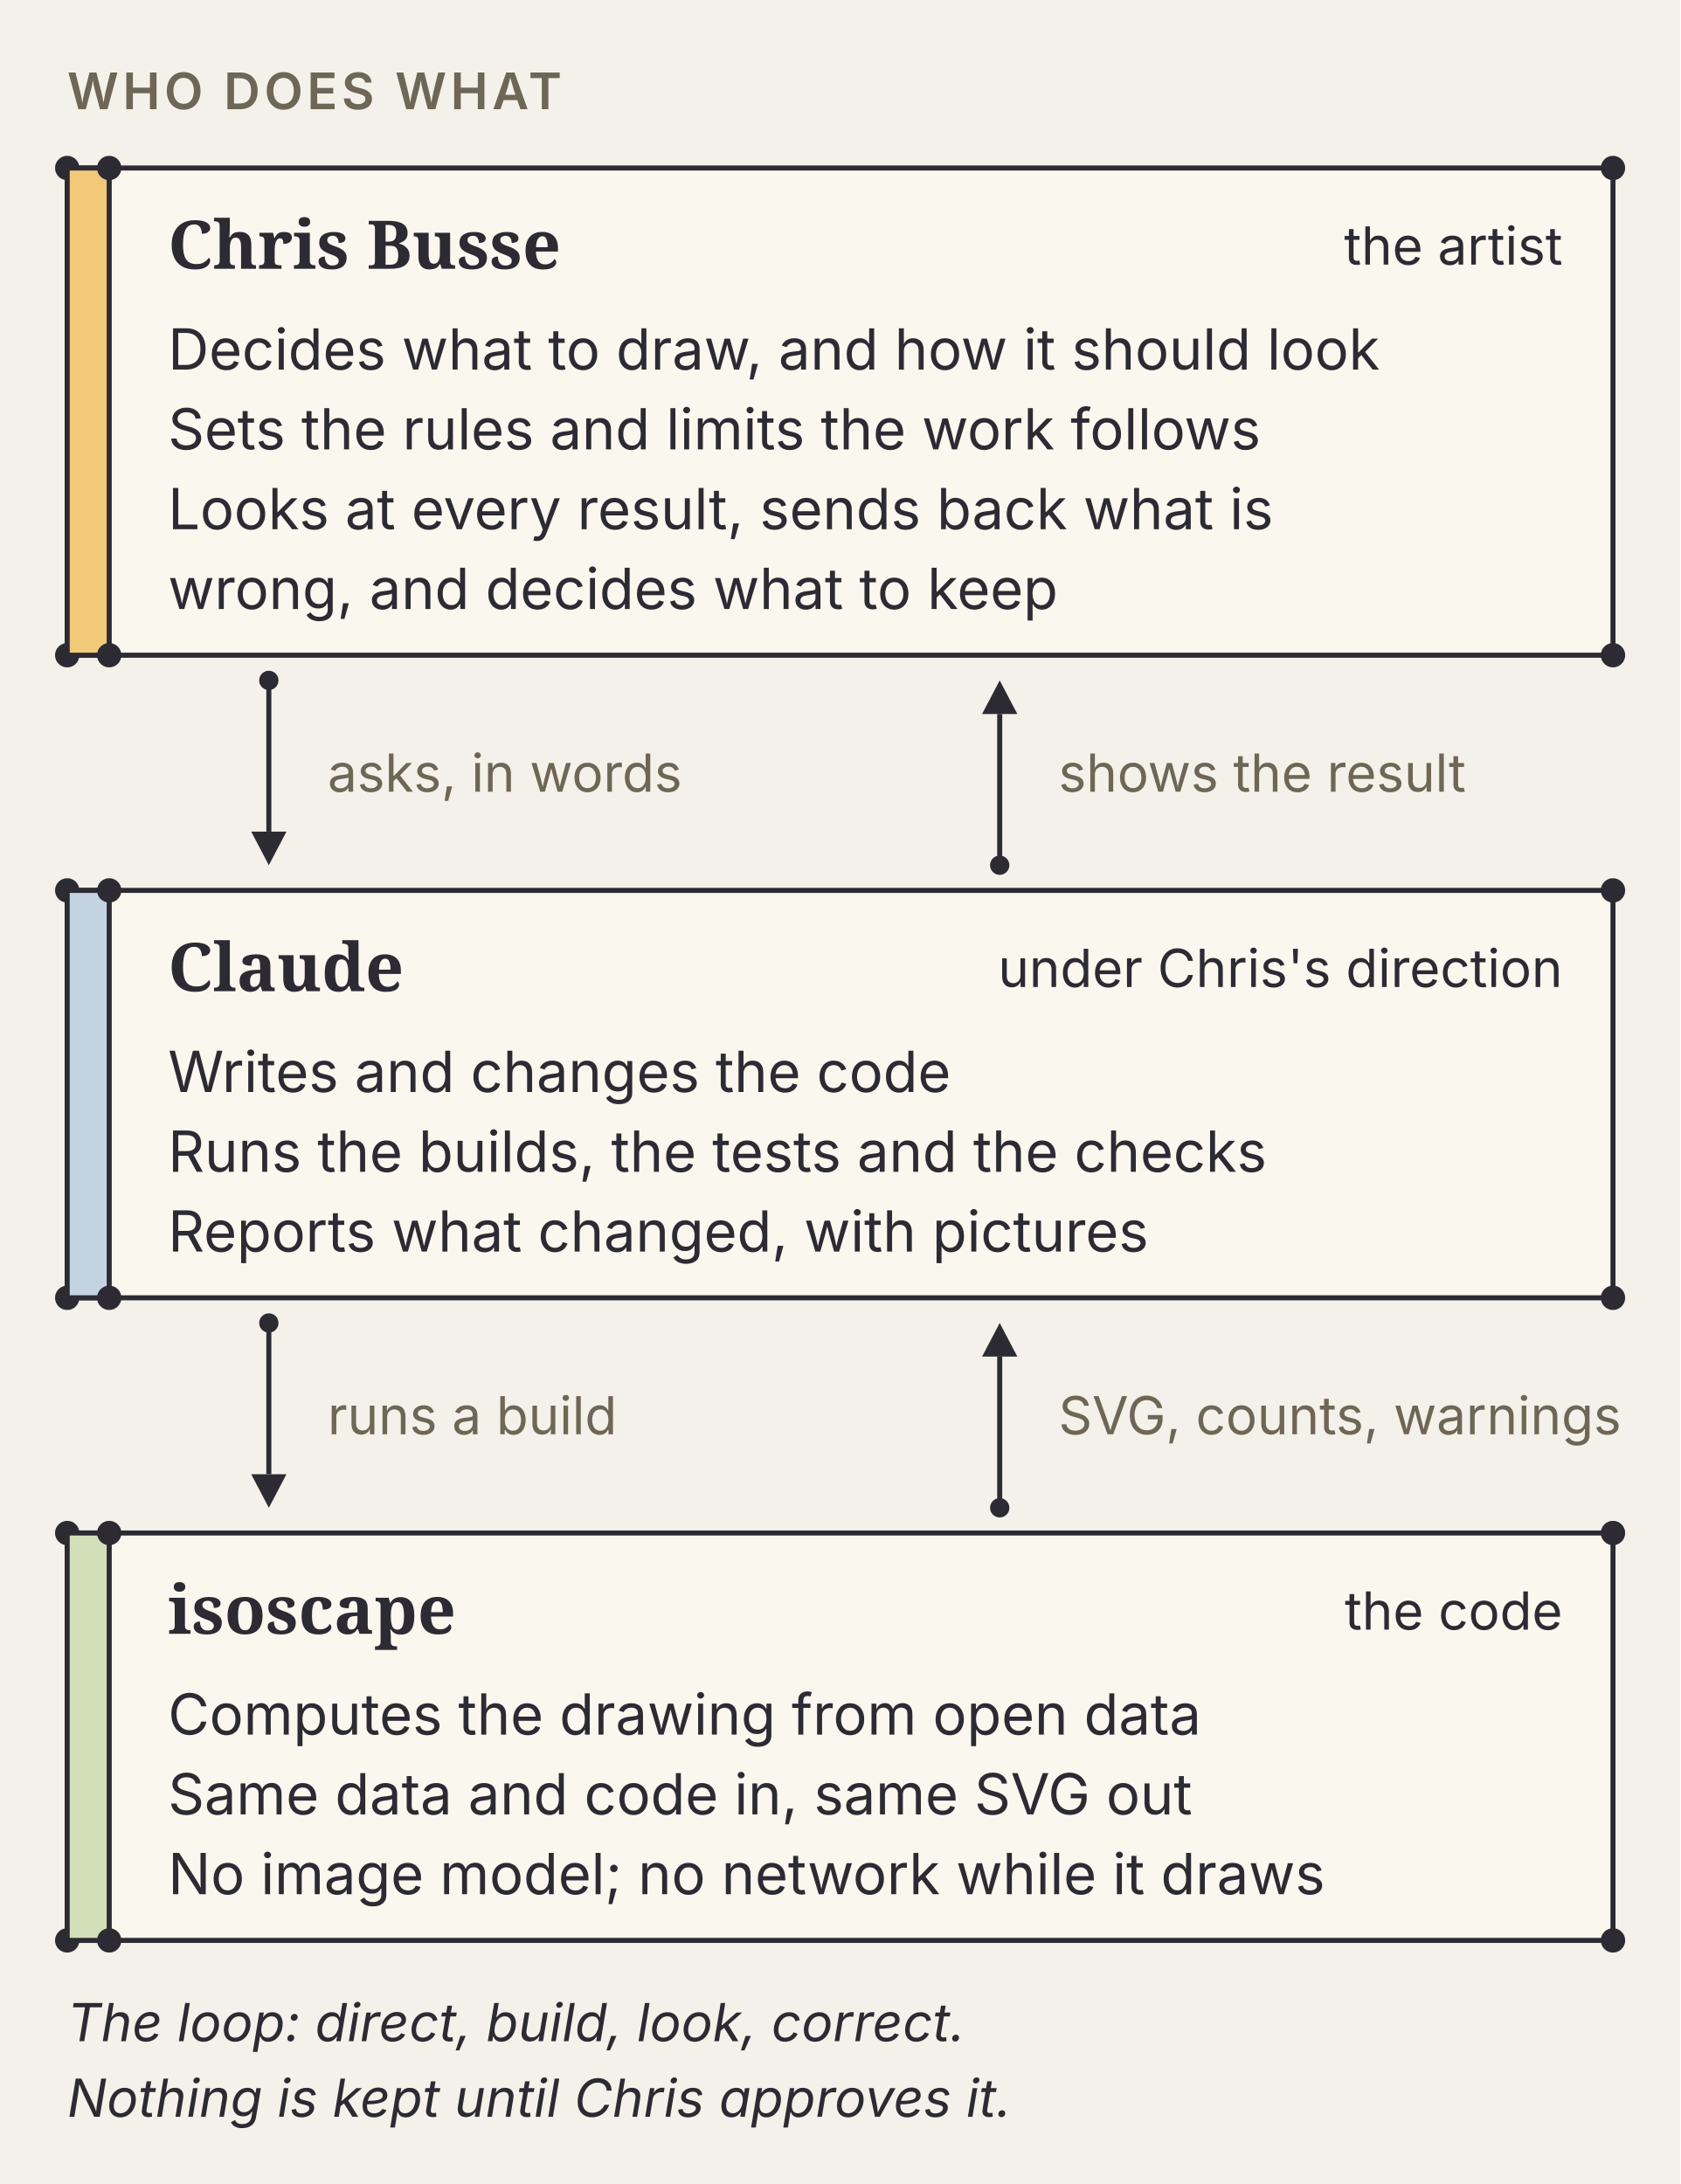
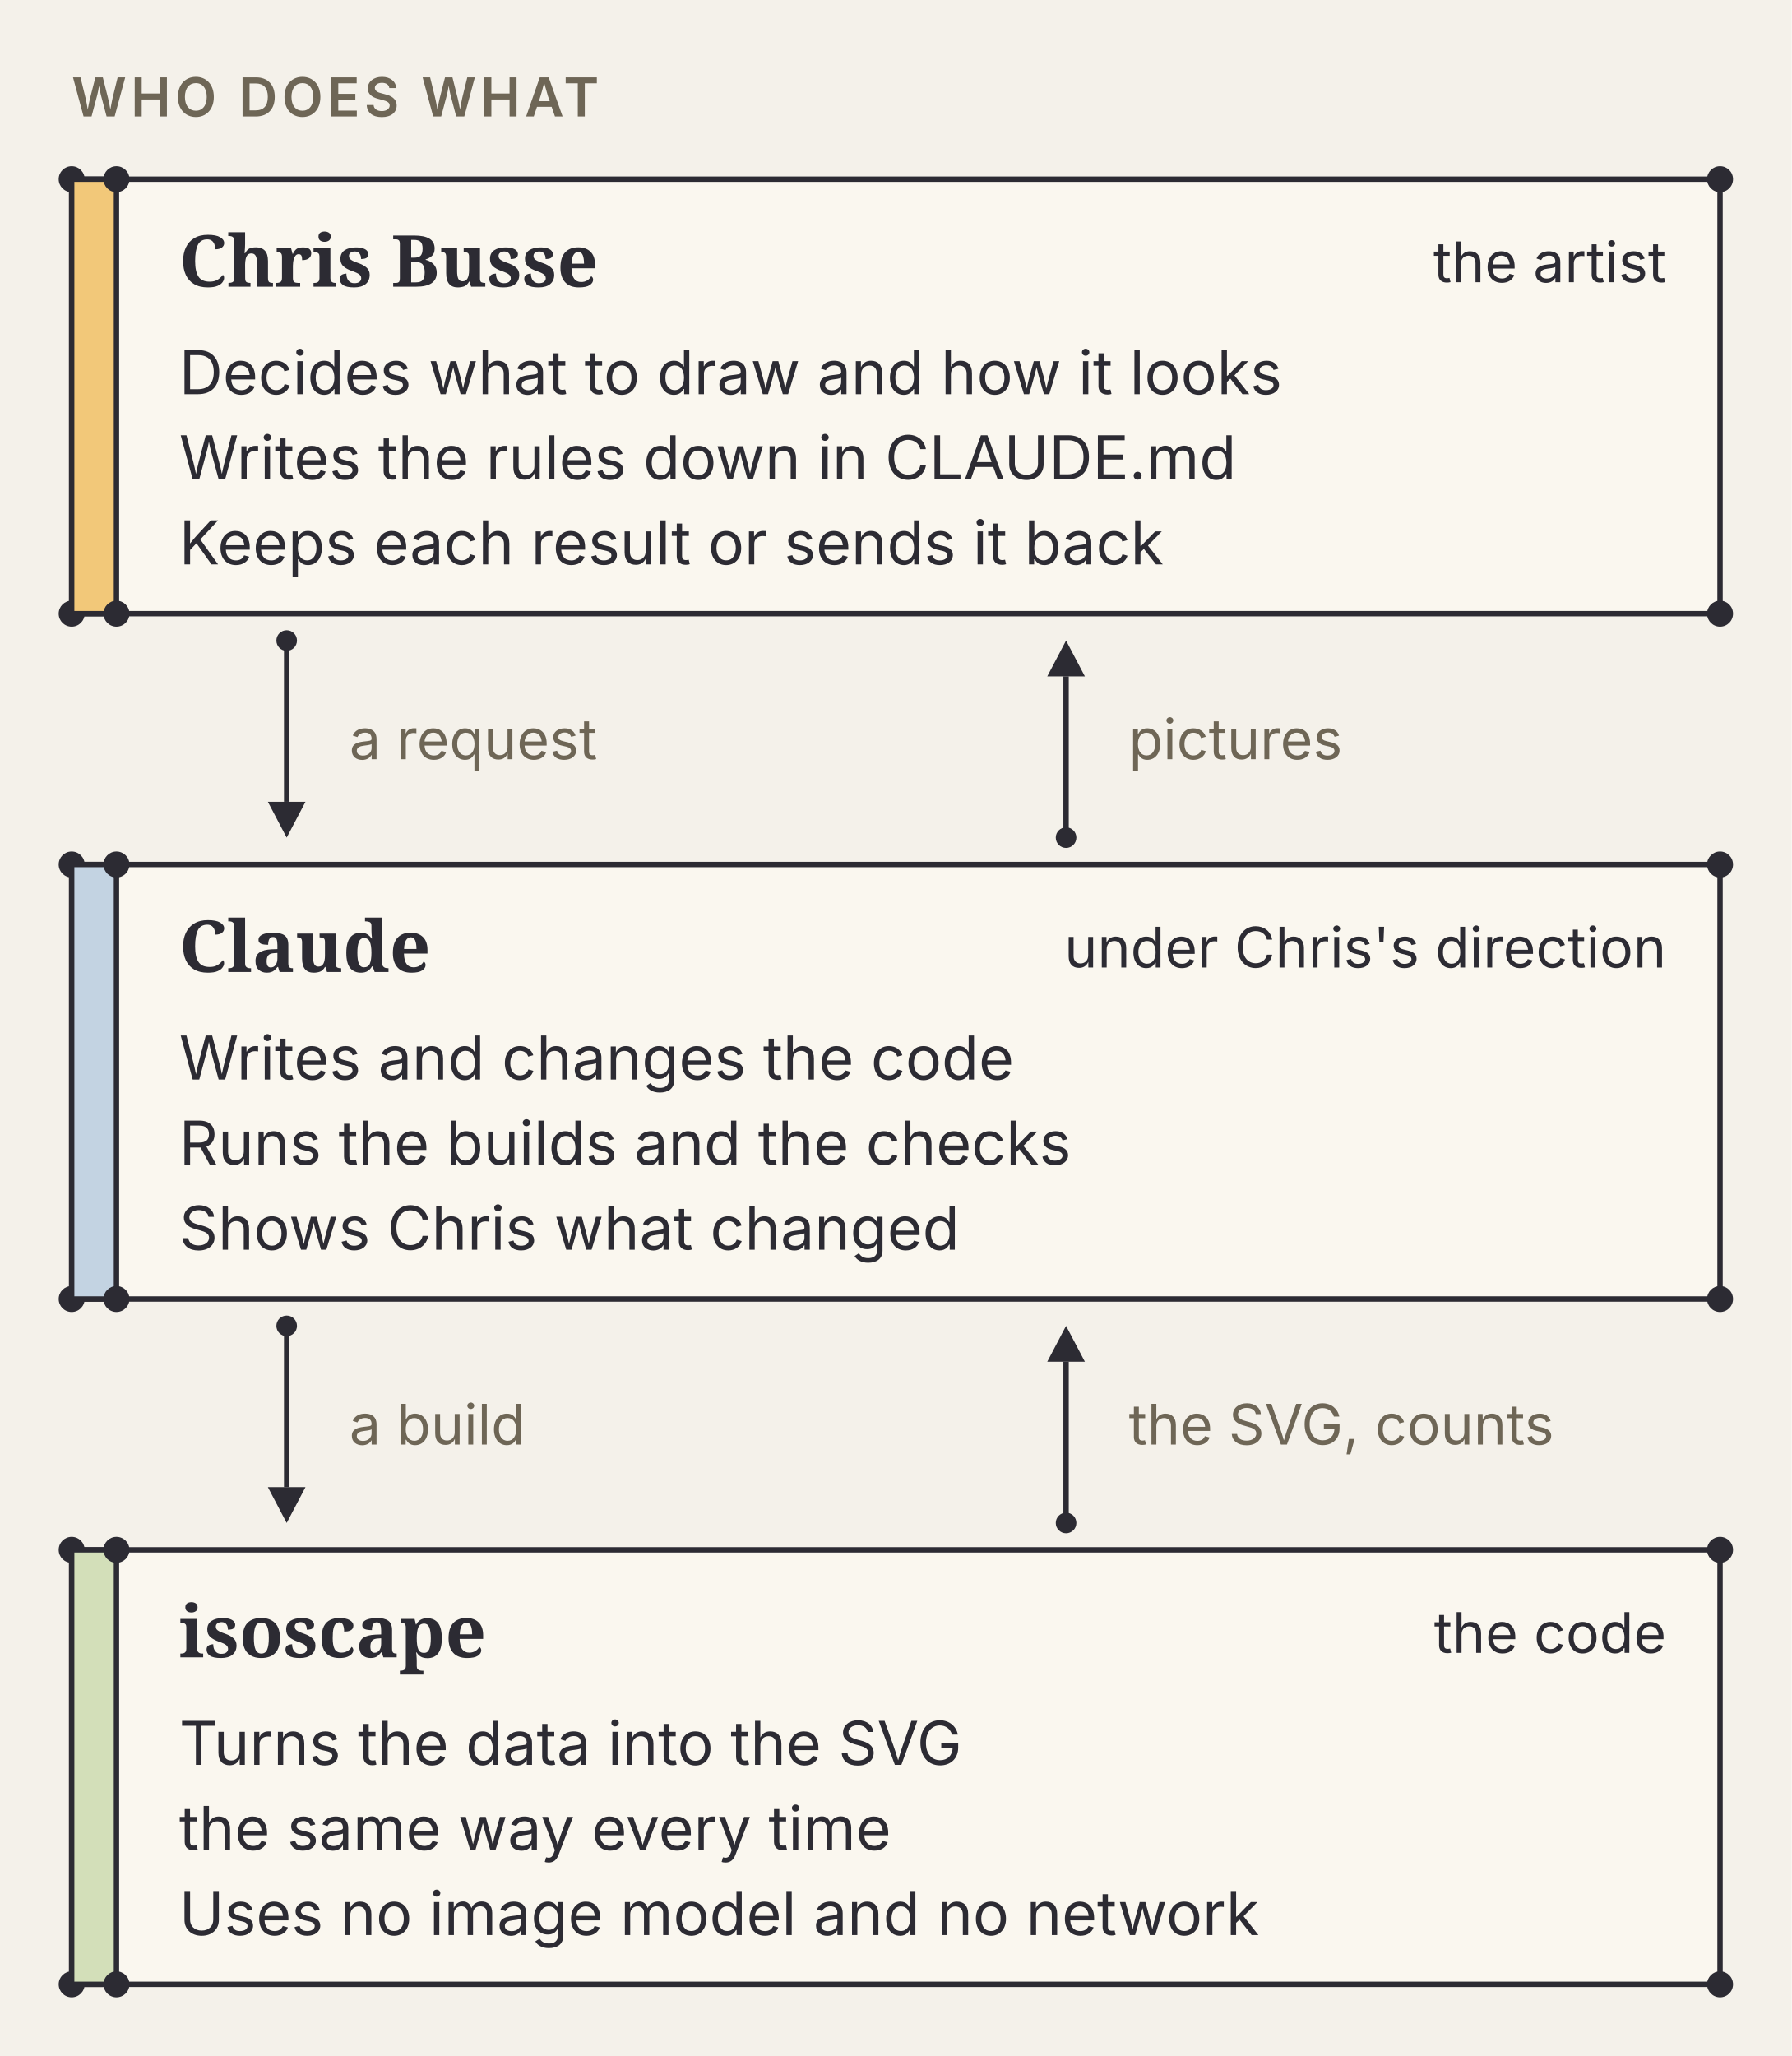
- <svg xmlns="http://www.w3.org/2000/svg" viewBox="0 0 400 520" width="400" height="520" role="img" aria-labelledby="who-t who-d">
+ <svg xmlns="http://www.w3.org/2000/svg" viewBox="0 0 400 459" width="400" height="459" role="img" aria-labelledby="who-t who-d">
  <style>
text{font-family:ui-sans-serif, -apple-system, 'Segoe UI', system-ui, sans-serif}
.h{font:600 12px ui-sans-serif, -apple-system, 'Segoe UI', system-ui, sans-serif;letter-spacing:.08em}
.n{font:700 16px 'Libre Baskerville', Baskerville, Georgia, serif}
.b{font-size:13.5px}
.bb{font-size:13.5px;font-weight:600}
.m{font:12.5px ui-monospace, SFMono-Regular, Menlo, monospace}
.s{font-size:12.5px}
.si{font-size:12.5px;font-style:italic}
.bg{fill:#f4f1ea}.ink{fill:#2c2b33}.dim{fill:#6e6656}.card{fill:#faf7ef}.artist{fill:#f2c879}.agent{fill:#c3d3e2}.code{fill:#d3dfb9}.cache{fill:#a8cad8}.acc{fill:#b5392f}.edge{fill:none;stroke:#2c2b33;stroke-width:1.2}.thin{fill:none;stroke:#2c2b33;stroke-width:0.72}.edge.card{fill:#faf7ef}.edge.cache{fill:#a8cad8}.edge.artist{fill:#f2c879}.edge.agent{fill:#c3d3e2}.edge.code{fill:#d3dfb9}.mark{fill:#f4f1ea;stroke:#2c2b33;stroke-width:1.2}.mark.solid{fill:#2c2b33}.mark.dash{stroke-dasharray:2.6 1.7}.hl{fill:none;stroke:#b5392f;stroke-width:1.68;stroke-dasharray:6 4}
@media (prefers-color-scheme: dark){.bg{fill:#14161d}.ink{fill:#c9d1e6}.dim{fill:#8a90a2}.card{fill:#1d2029}.artist{fill:#8a6f3c}.agent{fill:#34465a}.code{fill:#22302a}.cache{fill:#1b2e3b}.acc{fill:#e0614f}.edge{fill:none;stroke:#c9d1e6;stroke-width:1.2}.thin{fill:none;stroke:#c9d1e6;stroke-width:0.72}.edge.card{fill:#1d2029}.edge.cache{fill:#1b2e3b}.edge.artist{fill:#8a6f3c}.edge.agent{fill:#34465a}.edge.code{fill:#22302a}.mark{fill:#14161d;stroke:#c9d1e6;stroke-width:1.2}.mark.solid{fill:#c9d1e6}.mark.dash{stroke-dasharray:2.6 1.7}.hl{fill:none;stroke:#e0614f;stroke-width:1.68;stroke-dasharray:6 4}}
</style>
-   <rect width="400" height="520" class="bg" />
+   <rect width="400" height="459" class="bg" />
  <text x="16" y="26" class="h dim">WHO DOES WHAT</text>
-   <rect x="16" y="40" width="368" height="116" class="edge card" />
+   <rect x="16" y="40" width="368" height="97" class="edge card" />
  <circle cx="16" cy="40" r="2.9" class="ink" />
  <circle cx="384" cy="40" r="2.9" class="ink" />
-   <circle cx="16" cy="156" r="2.9" class="ink" />
-   <circle cx="384" cy="156" r="2.9" class="ink" />
-   <rect x="16" y="40" width="10" height="116" class="edge artist" />
+   <circle cx="16" cy="137" r="2.9" class="ink" />
+   <circle cx="384" cy="137" r="2.9" class="ink" />
+   <rect x="16" y="40" width="10" height="97" class="edge artist" />
  <circle cx="26" cy="40" r="2.9" class="ink" />
-   <circle cx="26" cy="156" r="2.9" class="ink" />
+   <circle cx="26" cy="137" r="2.9" class="ink" />
  <text x="40" y="64" class="n ink">Chris Busse</text>
  <text x="372" y="63" class="s ink" text-anchor="end">the artist</text>
-   <text x="40" y="88" class="b ink">Decides what to draw, and how it should look</text>
-   <text x="40" y="107" class="b ink">Sets the rules and limits the work follows</text>
-   <text x="40" y="126" class="b ink">Looks at every result, sends back what is</text>
-   <text x="40" y="145" class="b ink">wrong, and decides what to keep</text>
-   <path d="M64 162L64 198" class="edge" />
-   <path d="M64 206L59.8 198L68.2 198Z" class="ink" />
-   <circle cx="64" cy="162" r="2.3" class="ink" />
-   <text x="78" y="188.5" class="s dim">asks, in words</text>
-   <path d="M238 206L238 170" class="edge" />
-   <path d="M238 162L242.2 170L233.8 170Z" class="ink" />
-   <circle cx="238" cy="206" r="2.3" class="ink" />
-   <text x="252" y="188.5" class="s dim">shows the result</text>
-   <rect x="16" y="212" width="368" height="97" class="edge card" />
-   <circle cx="16" cy="212" r="2.9" class="ink" />
-   <circle cx="384" cy="212" r="2.9" class="ink" />
-   <circle cx="16" cy="309" r="2.9" class="ink" />
-   <circle cx="384" cy="309" r="2.9" class="ink" />
-   <rect x="16" y="212" width="10" height="97" class="edge agent" />
-   <circle cx="26" cy="212" r="2.9" class="ink" />
-   <circle cx="26" cy="309" r="2.9" class="ink" />
-   <text x="40" y="236" class="n ink">Claude</text>
-   <text x="372" y="235" class="s ink" text-anchor="end">under Chris's direction</text>
-   <text x="40" y="260" class="b ink">Writes and changes the code</text>
-   <text x="40" y="279" class="b ink">Runs the builds, the tests and the checks</text>
-   <text x="40" y="298" class="b ink">Reports what changed, with pictures</text>
-   <path d="M64 315L64 351" class="edge" />
-   <path d="M64 359L59.8 351L68.2 351Z" class="ink" />
-   <circle cx="64" cy="315" r="2.3" class="ink" />
-   <text x="78" y="341.5" class="s dim">runs a build</text>
-   <path d="M238 359L238 323" class="edge" />
-   <path d="M238 315L242.2 323L233.8 323Z" class="ink" />
-   <circle cx="238" cy="359" r="2.3" class="ink" />
-   <text x="252" y="341.5" class="s dim">SVG, counts, warnings</text>
-   <rect x="16" y="365" width="368" height="97" class="edge card" />
-   <circle cx="16" cy="365" r="2.9" class="ink" />
-   <circle cx="384" cy="365" r="2.9" class="ink" />
-   <circle cx="16" cy="462" r="2.9" class="ink" />
-   <circle cx="384" cy="462" r="2.9" class="ink" />
-   <rect x="16" y="365" width="10" height="97" class="edge code" />
-   <circle cx="26" cy="365" r="2.9" class="ink" />
-   <circle cx="26" cy="462" r="2.9" class="ink" />
-   <text x="40" y="389" class="n ink">isoscape</text>
-   <text x="372" y="388" class="s ink" text-anchor="end">the code</text>
-   <text x="40" y="413" class="b ink">Computes the drawing from open data</text>
-   <text x="40" y="432" class="b ink">Same data and code in, same SVG out</text>
-   <text x="40" y="451" class="b ink">No image model; no network while it draws</text>
-   <text x="16" y="486" class="si ink">The loop: direct, build, look, correct.</text>
-   <text x="16" y="504" class="si ink">Nothing is kept until Chris approves it.</text>
+   <text x="40" y="88" class="b ink">Decides what to draw and how it looks</text>
+   <text x="40" y="107" class="b ink">Writes the rules down in CLAUDE.md</text>
+   <text x="40" y="126" class="b ink">Keeps each result or sends it back</text>
+   <path d="M64 143L64 179" class="edge" />
+   <path d="M64 187L59.8 179L68.2 179Z" class="ink" />
+   <circle cx="64" cy="143" r="2.3" class="ink" />
+   <text x="78" y="169.5" class="s dim">a request</text>
+   <path d="M238 187L238 151" class="edge" />
+   <path d="M238 143L242.2 151L233.8 151Z" class="ink" />
+   <circle cx="238" cy="187" r="2.3" class="ink" />
+   <text x="252" y="169.5" class="s dim">pictures</text>
+   <rect x="16" y="193" width="368" height="97" class="edge card" />
+   <circle cx="16" cy="193" r="2.9" class="ink" />
+   <circle cx="384" cy="193" r="2.9" class="ink" />
+   <circle cx="16" cy="290" r="2.9" class="ink" />
+   <circle cx="384" cy="290" r="2.9" class="ink" />
+   <rect x="16" y="193" width="10" height="97" class="edge agent" />
+   <circle cx="26" cy="193" r="2.9" class="ink" />
+   <circle cx="26" cy="290" r="2.9" class="ink" />
+   <text x="40" y="217" class="n ink">Claude</text>
+   <text x="372" y="216" class="s ink" text-anchor="end">under Chris's direction</text>
+   <text x="40" y="241" class="b ink">Writes and changes the code</text>
+   <text x="40" y="260" class="b ink">Runs the builds and the checks</text>
+   <text x="40" y="279" class="b ink">Shows Chris what changed</text>
+   <path d="M64 296L64 332" class="edge" />
+   <path d="M64 340L59.8 332L68.2 332Z" class="ink" />
+   <circle cx="64" cy="296" r="2.3" class="ink" />
+   <text x="78" y="322.5" class="s dim">a build</text>
+   <path d="M238 340L238 304" class="edge" />
+   <path d="M238 296L242.2 304L233.8 304Z" class="ink" />
+   <circle cx="238" cy="340" r="2.3" class="ink" />
+   <text x="252" y="322.5" class="s dim">the SVG, counts</text>
+   <rect x="16" y="346" width="368" height="97" class="edge card" />
+   <circle cx="16" cy="346" r="2.9" class="ink" />
+   <circle cx="384" cy="346" r="2.9" class="ink" />
+   <circle cx="16" cy="443" r="2.9" class="ink" />
+   <circle cx="384" cy="443" r="2.9" class="ink" />
+   <rect x="16" y="346" width="10" height="97" class="edge code" />
+   <circle cx="26" cy="346" r="2.9" class="ink" />
+   <circle cx="26" cy="443" r="2.9" class="ink" />
+   <text x="40" y="370" class="n ink">isoscape</text>
+   <text x="372" y="369" class="s ink" text-anchor="end">the code</text>
+   <text x="40" y="394" class="b ink">Turns the data into the SVG</text>
+   <text x="40" y="413" class="b ink">the same way every time</text>
+   <text x="40" y="432" class="b ink">Uses no image model and no network</text>
</svg>
